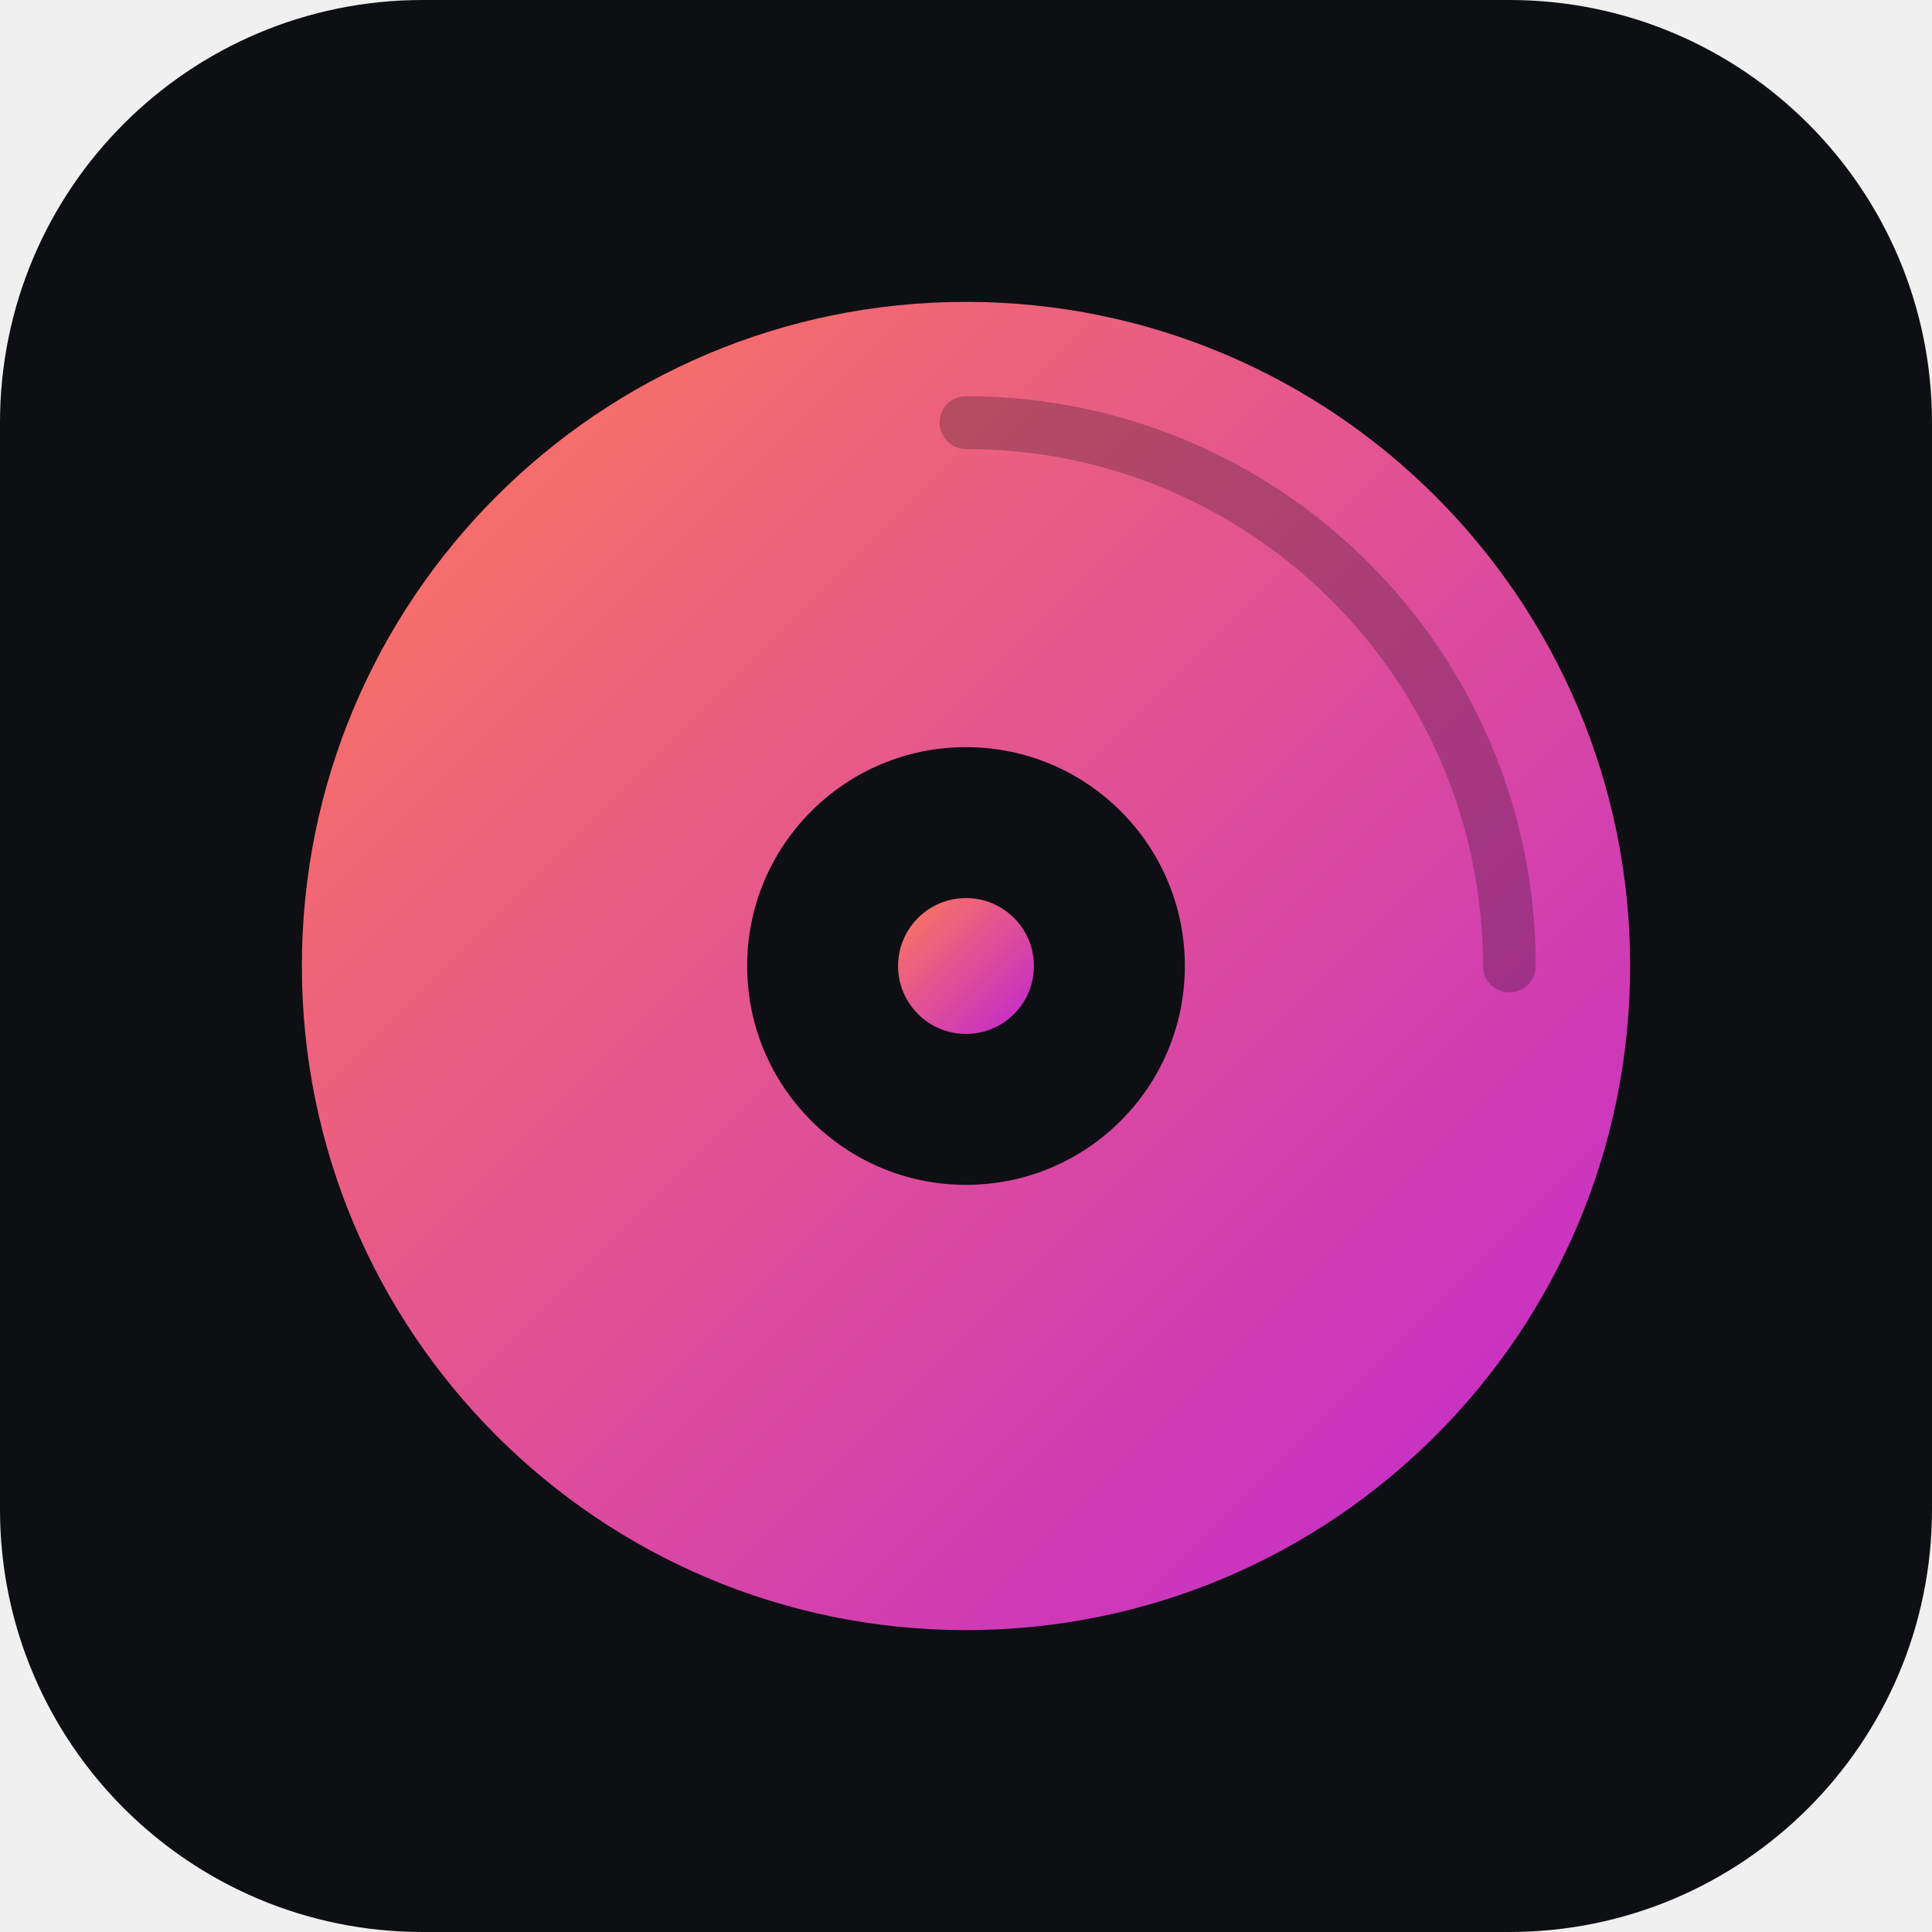
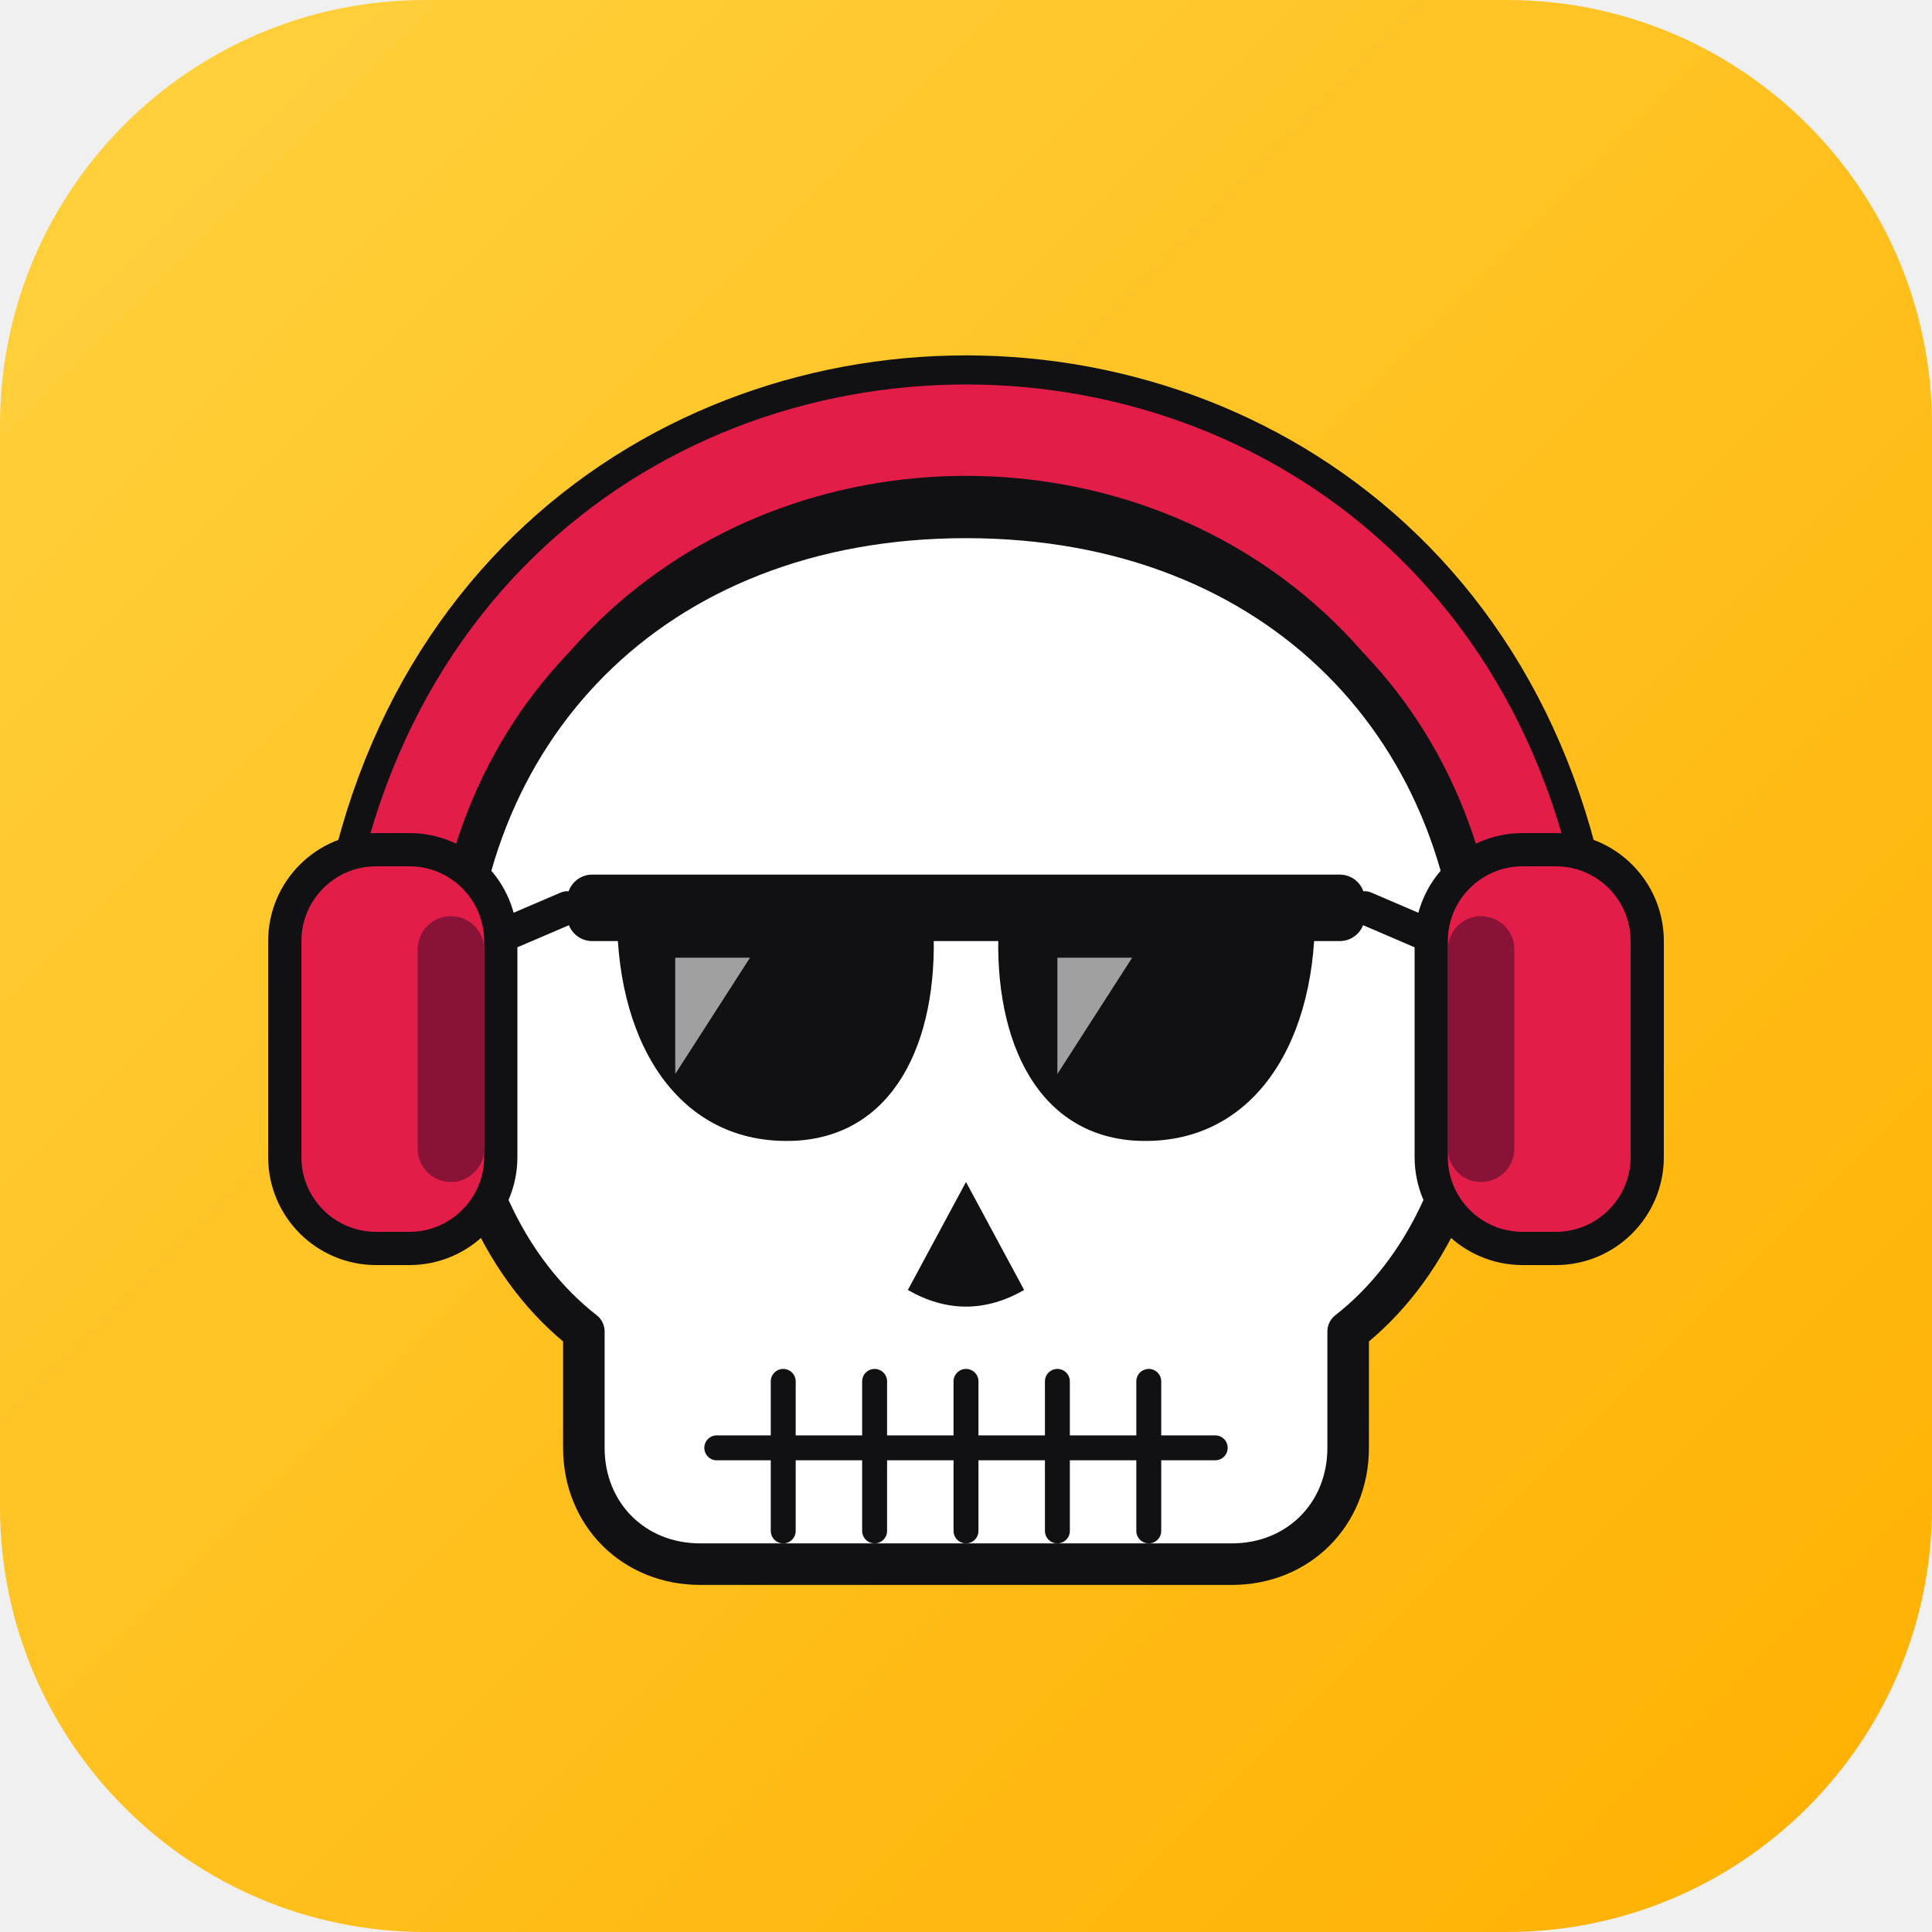
- <svg xmlns="http://www.w3.org/2000/svg" viewBox="0 0 512 512">
+ <svg xmlns="http://www.w3.org/2000/svg" viewBox="0 0 200 200">
  <defs>
    <linearGradient id="g" x1="0" y1="0" x2="1" y2="1">
-       <stop offset="0" stop-color="#ff7a59" />
-       <stop offset="1" stop-color="#c026d3" />
+       <stop offset="0" stop-color="#ffd23f" />
+       <stop offset="1" stop-color="#ffb000" />
    </linearGradient>
  </defs>
-   <rect width="512" height="512" rx="112" fill="#0e0f13" />
-   <circle cx="256" cy="256" r="176" fill="url(#g)" />
-   <circle cx="256" cy="256" r="58" fill="#0e0f13" />
-   <circle cx="256" cy="256" r="18" fill="url(#g)" />
-   <path d="M256 112a144 144 0 0 1 144 144" fill="none" stroke="#0e0f13" stroke-opacity=".25" stroke-width="14" stroke-linecap="round" />
+   <rect width="200" height="200" rx="44" fill="url(#g)" />
+   <g transform="translate(14 14) scale(0.86)" stroke-linecap="round" stroke-linejoin="round">
+     <path d="M30,112C30,10 170,10 170,112" fill="none" stroke="#111114" stroke-width="18" />
+     <path d="M30,112C30,10 170,10 170,112" fill="none" stroke="#e11d48" stroke-width="11" />
+     <path d="M100,46C138,46 162,72 162,106C162,124 155,137 146,144L146,158C146,166 140,172 132,172L68,172C60,172 54,166 54,158L54,144C45,137 38,124 38,106C38,72 62,46 100,46Z" fill="#fff" stroke="#111114" stroke-width="5" />
+     <path d="M100,126L93,139Q100,143 107,139Z" fill="#111114" />
+     <path d="M70,158L130,158M78,150L78,168M89,150L89,168M100,150L100,168M111,150L111,168M122,150L122,168" fill="none" stroke="#111114" stroke-width="3" />
+     <path d="M52,93L38,99M148,93L162,99" fill="none" stroke="#111114" stroke-width="4" />
+     <path d="M55,89H145A3,3 0,0 1,148,92V94A3,3 0,0 1,145,97H55A3,3 0,0 1,52,94V92A3,3 0,0 1,55,89Z" fill="#111114" />
+     <path d="M58,94L96,94C97,108 92,120 80,121C66,122 58,110 58,94ZM104,94L142,94C142,110 134,122 120,121C108,120 103,108 104,94Z" fill="#111114" />
+     <path d="M65,99L74,99L65,113ZM111,99L120,99L111,113Z" fill="#fff" fill-opacity="0.6" />
+     <path d="M29,86H33A11,11 0,0 1,44,97V123A11,11 0,0 1,33,134H29A11,11 0,0 1,18,123V97A11,11 0,0 1,29,86ZM167,86H171A11,11 0,0 1,182,97V123A11,11 0,0 1,171,134H167A11,11 0,0 1,156,123V97A11,11 0,0 1,167,86Z" fill="#e11d48" stroke="#111114" stroke-width="4" />
+     <path d="M38,94H38A4,4 0,0 1,42,98V122A4,4 0,0 1,38,126H38A4,4 0,0 1,34,122V98A4,4 0,0 1,38,94ZM162,94H162A4,4 0,0 1,166,98V122A4,4 0,0 1,162,126H162A4,4 0,0 1,158,122V98A4,4 0,0 1,162,94Z" fill="#881337" />
+   </g>
</svg>
